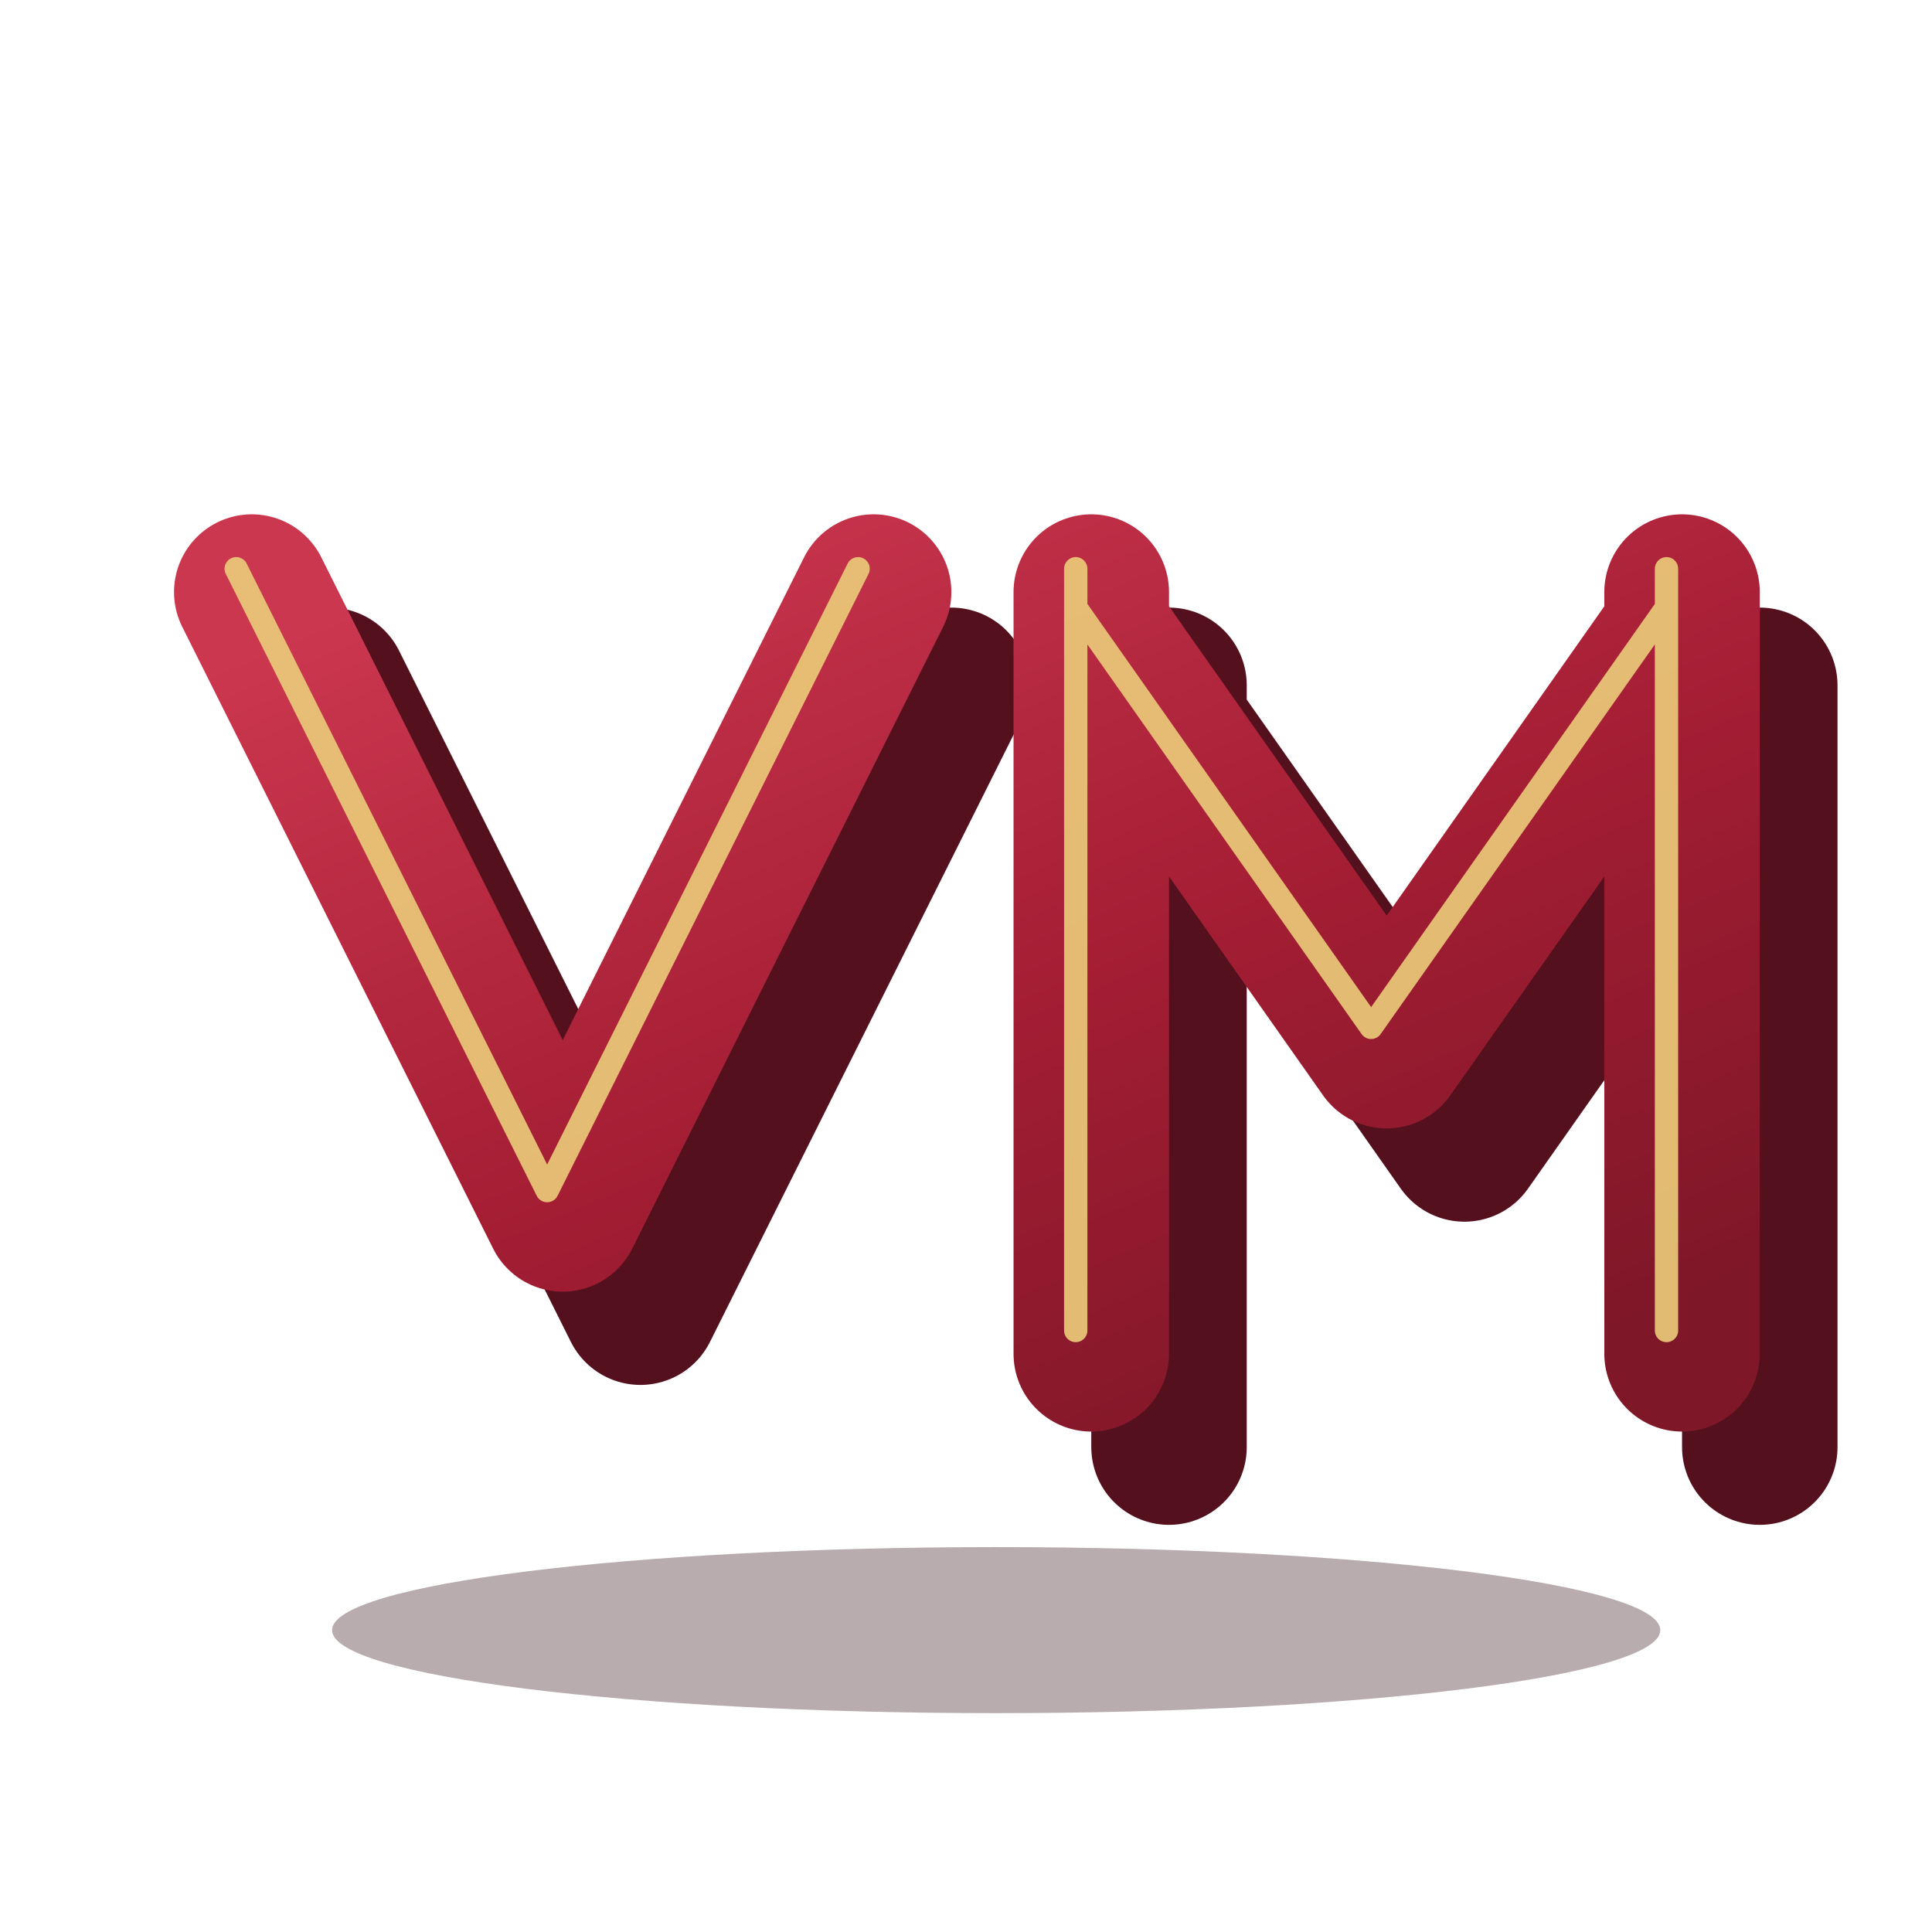
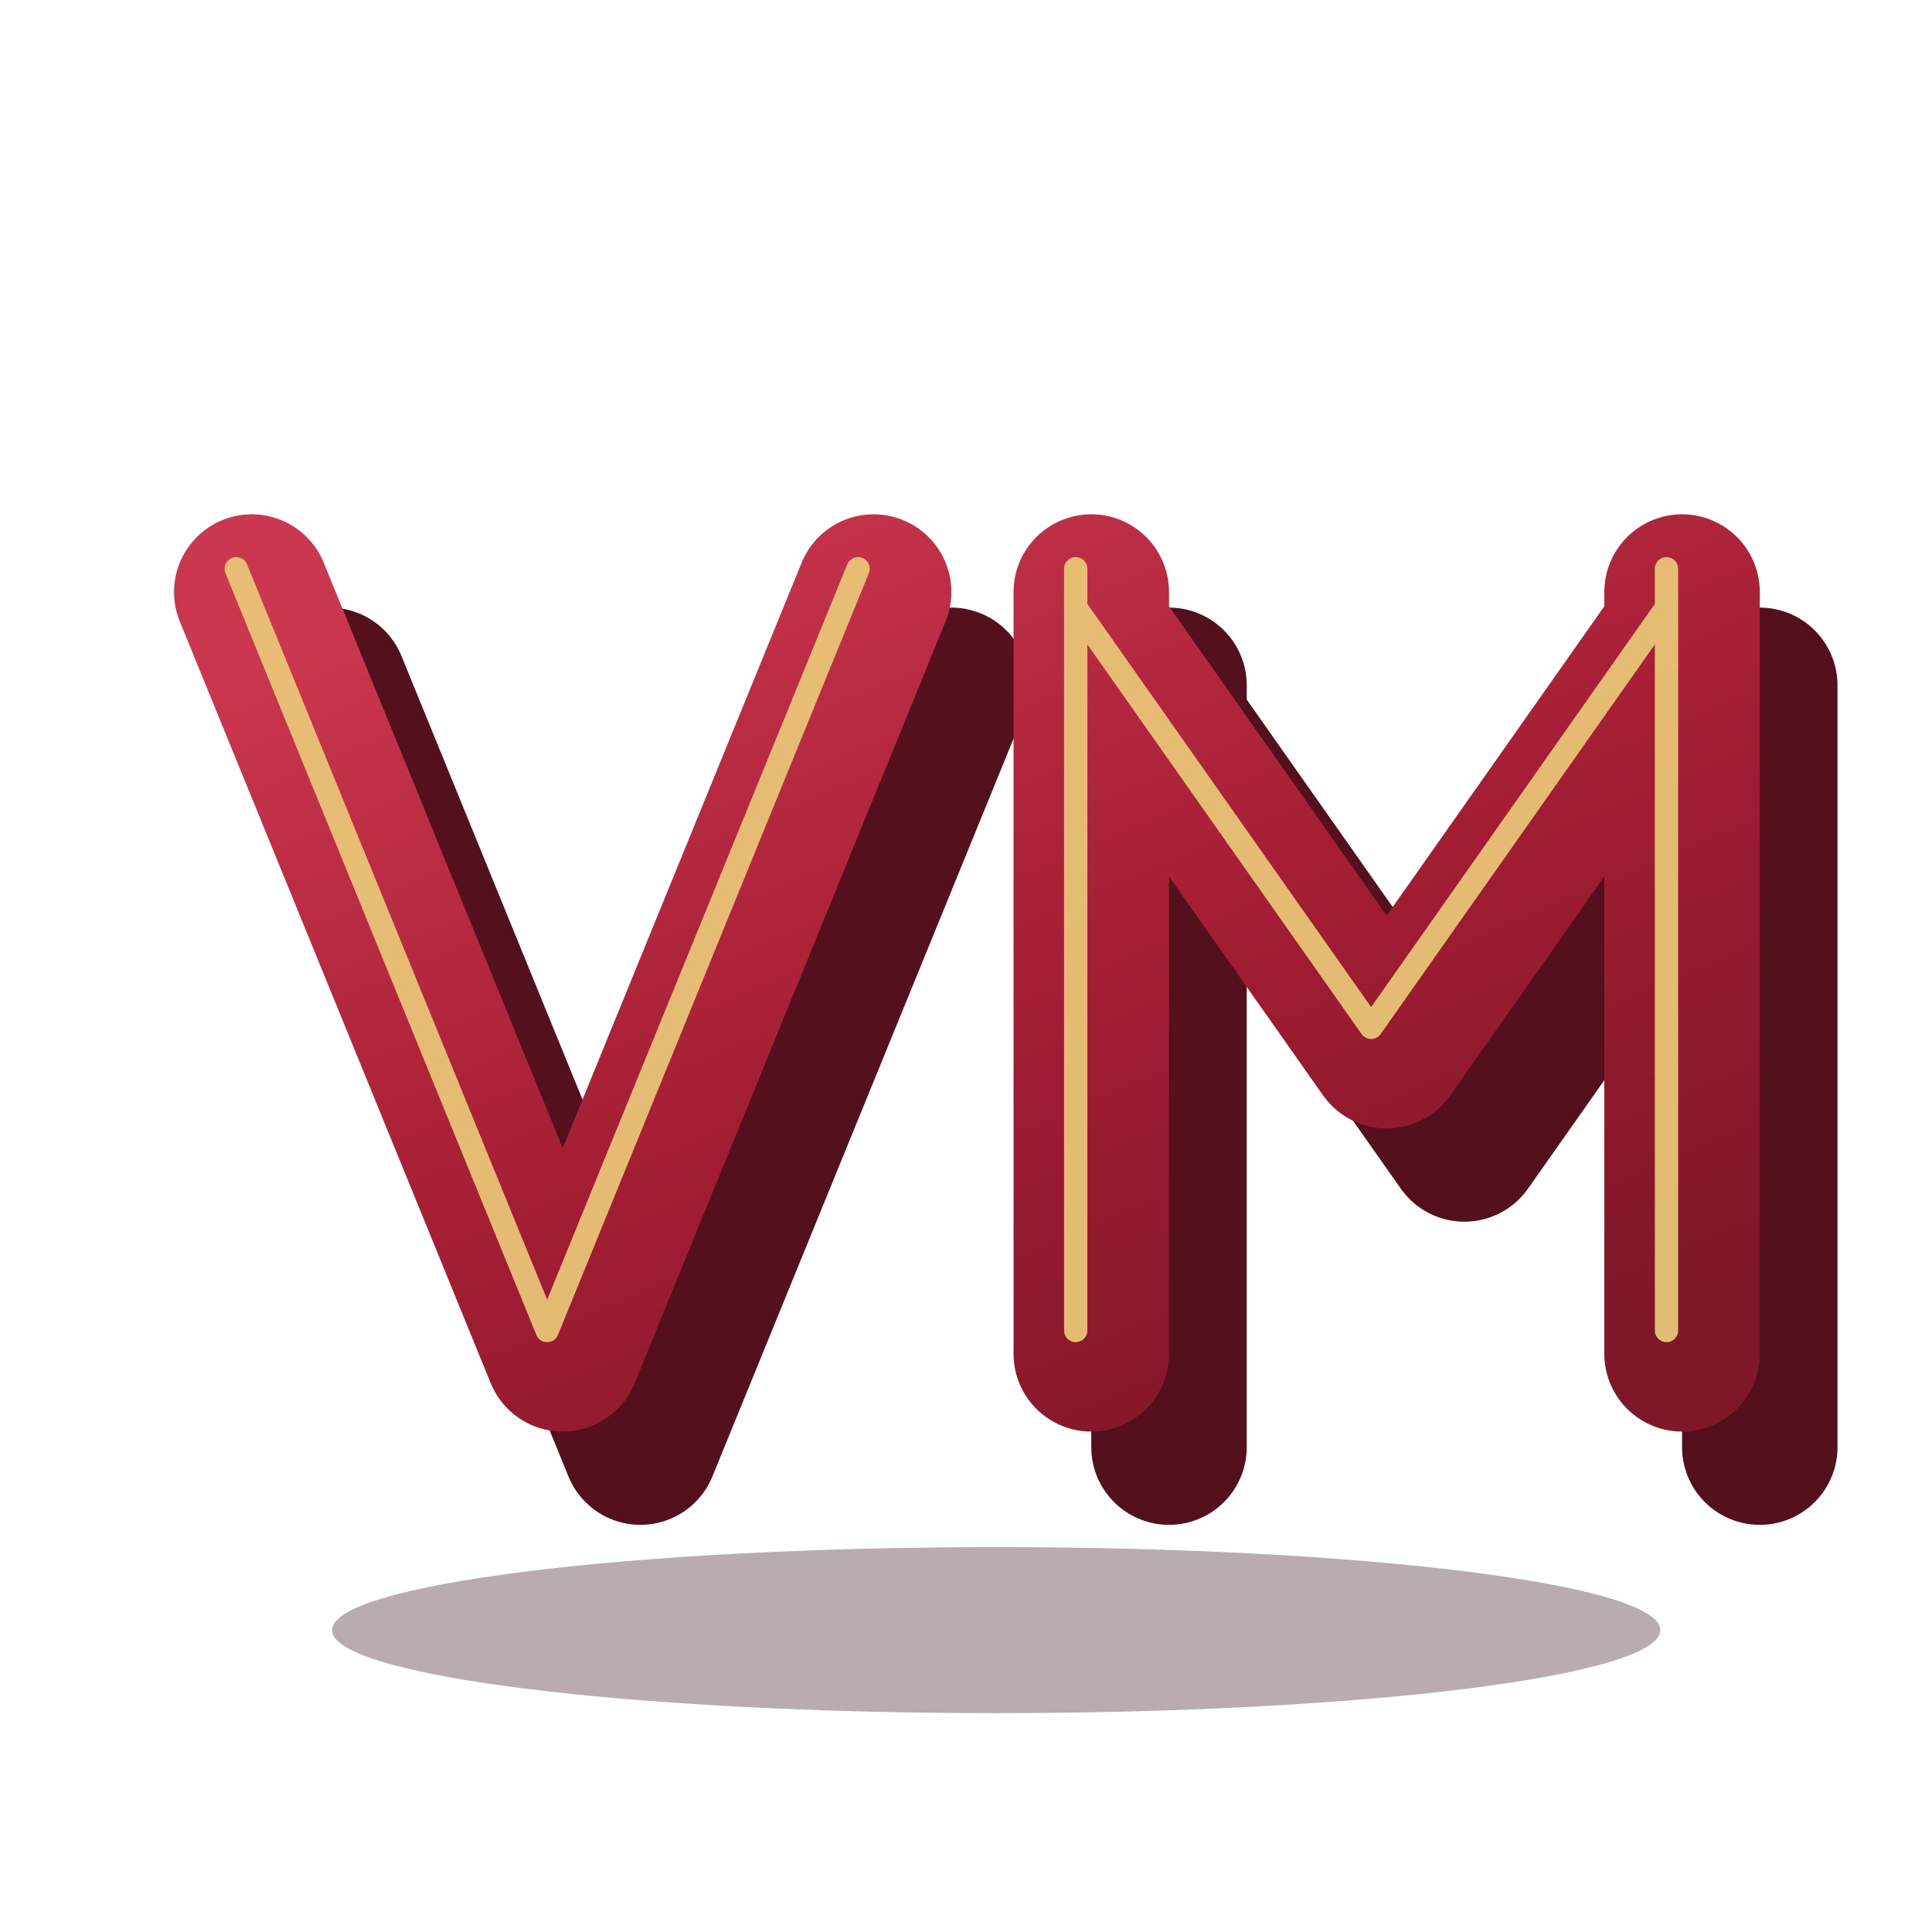
<svg xmlns="http://www.w3.org/2000/svg" viewBox="0 0 512 512" role="img" aria-label="Vision Menu VM">
  <defs>
    <linearGradient id="vmFace" x1="0.1" y1="0" x2="0.9" y2="1">
      <stop offset="0%" stop-color="#CB374F" />
      <stop offset="55%" stop-color="#A31D33" />
      <stop offset="100%" stop-color="#7E1728" />
    </linearGradient>
  </defs>
  <ellipse cx="264" cy="432" rx="176" ry="22" fill="#2E0B14" opacity="0.34" />
  <g fill="none" stroke-linecap="round" stroke-linejoin="round" transform="translate(42 126) scale(2.06)">
-     <path d="M12 15 L52 95 L92 15 M120 15 L120 113 M196 15 L196 113 M120 20 L158 74 L196 20" transform="translate(10 12)" stroke="#54101D" stroke-width="20" />
-     <path d="M12 15 L52 95 L92 15 M120 15 L120 113 M196 15 L196 113 M120 20 L158 74 L196 20" stroke="url(#vmFace)" stroke-width="20" />
-     <path d="M12 15 L52 95 L92 15 M120 15 L120 113 M196 15 L196 113 M120 20 L158 74 L196 20" transform="translate(-2 -3)" stroke="#EAC978" stroke-width="3" opacity="0.92" />
+     <path d="M12 15 L52 113 L92 15 M120 15 L120 113 M196 15 L196 113 M120 20 L158 74 L196 20" transform="translate(10 12)" stroke="#54101D" stroke-width="20" />
+     <path d="M12 15 L52 113 L92 15 M120 15 L120 113 M196 15 L196 113 M120 20 L158 74 L196 20" stroke="url(#vmFace)" stroke-width="20" />
+     <path d="M12 15 L52 113 L92 15 M120 15 L120 113 M196 15 L196 113 M120 20 L158 74 L196 20" transform="translate(-2 -3)" stroke="#EAC978" stroke-width="3" opacity="0.92" />
  </g>
</svg>
